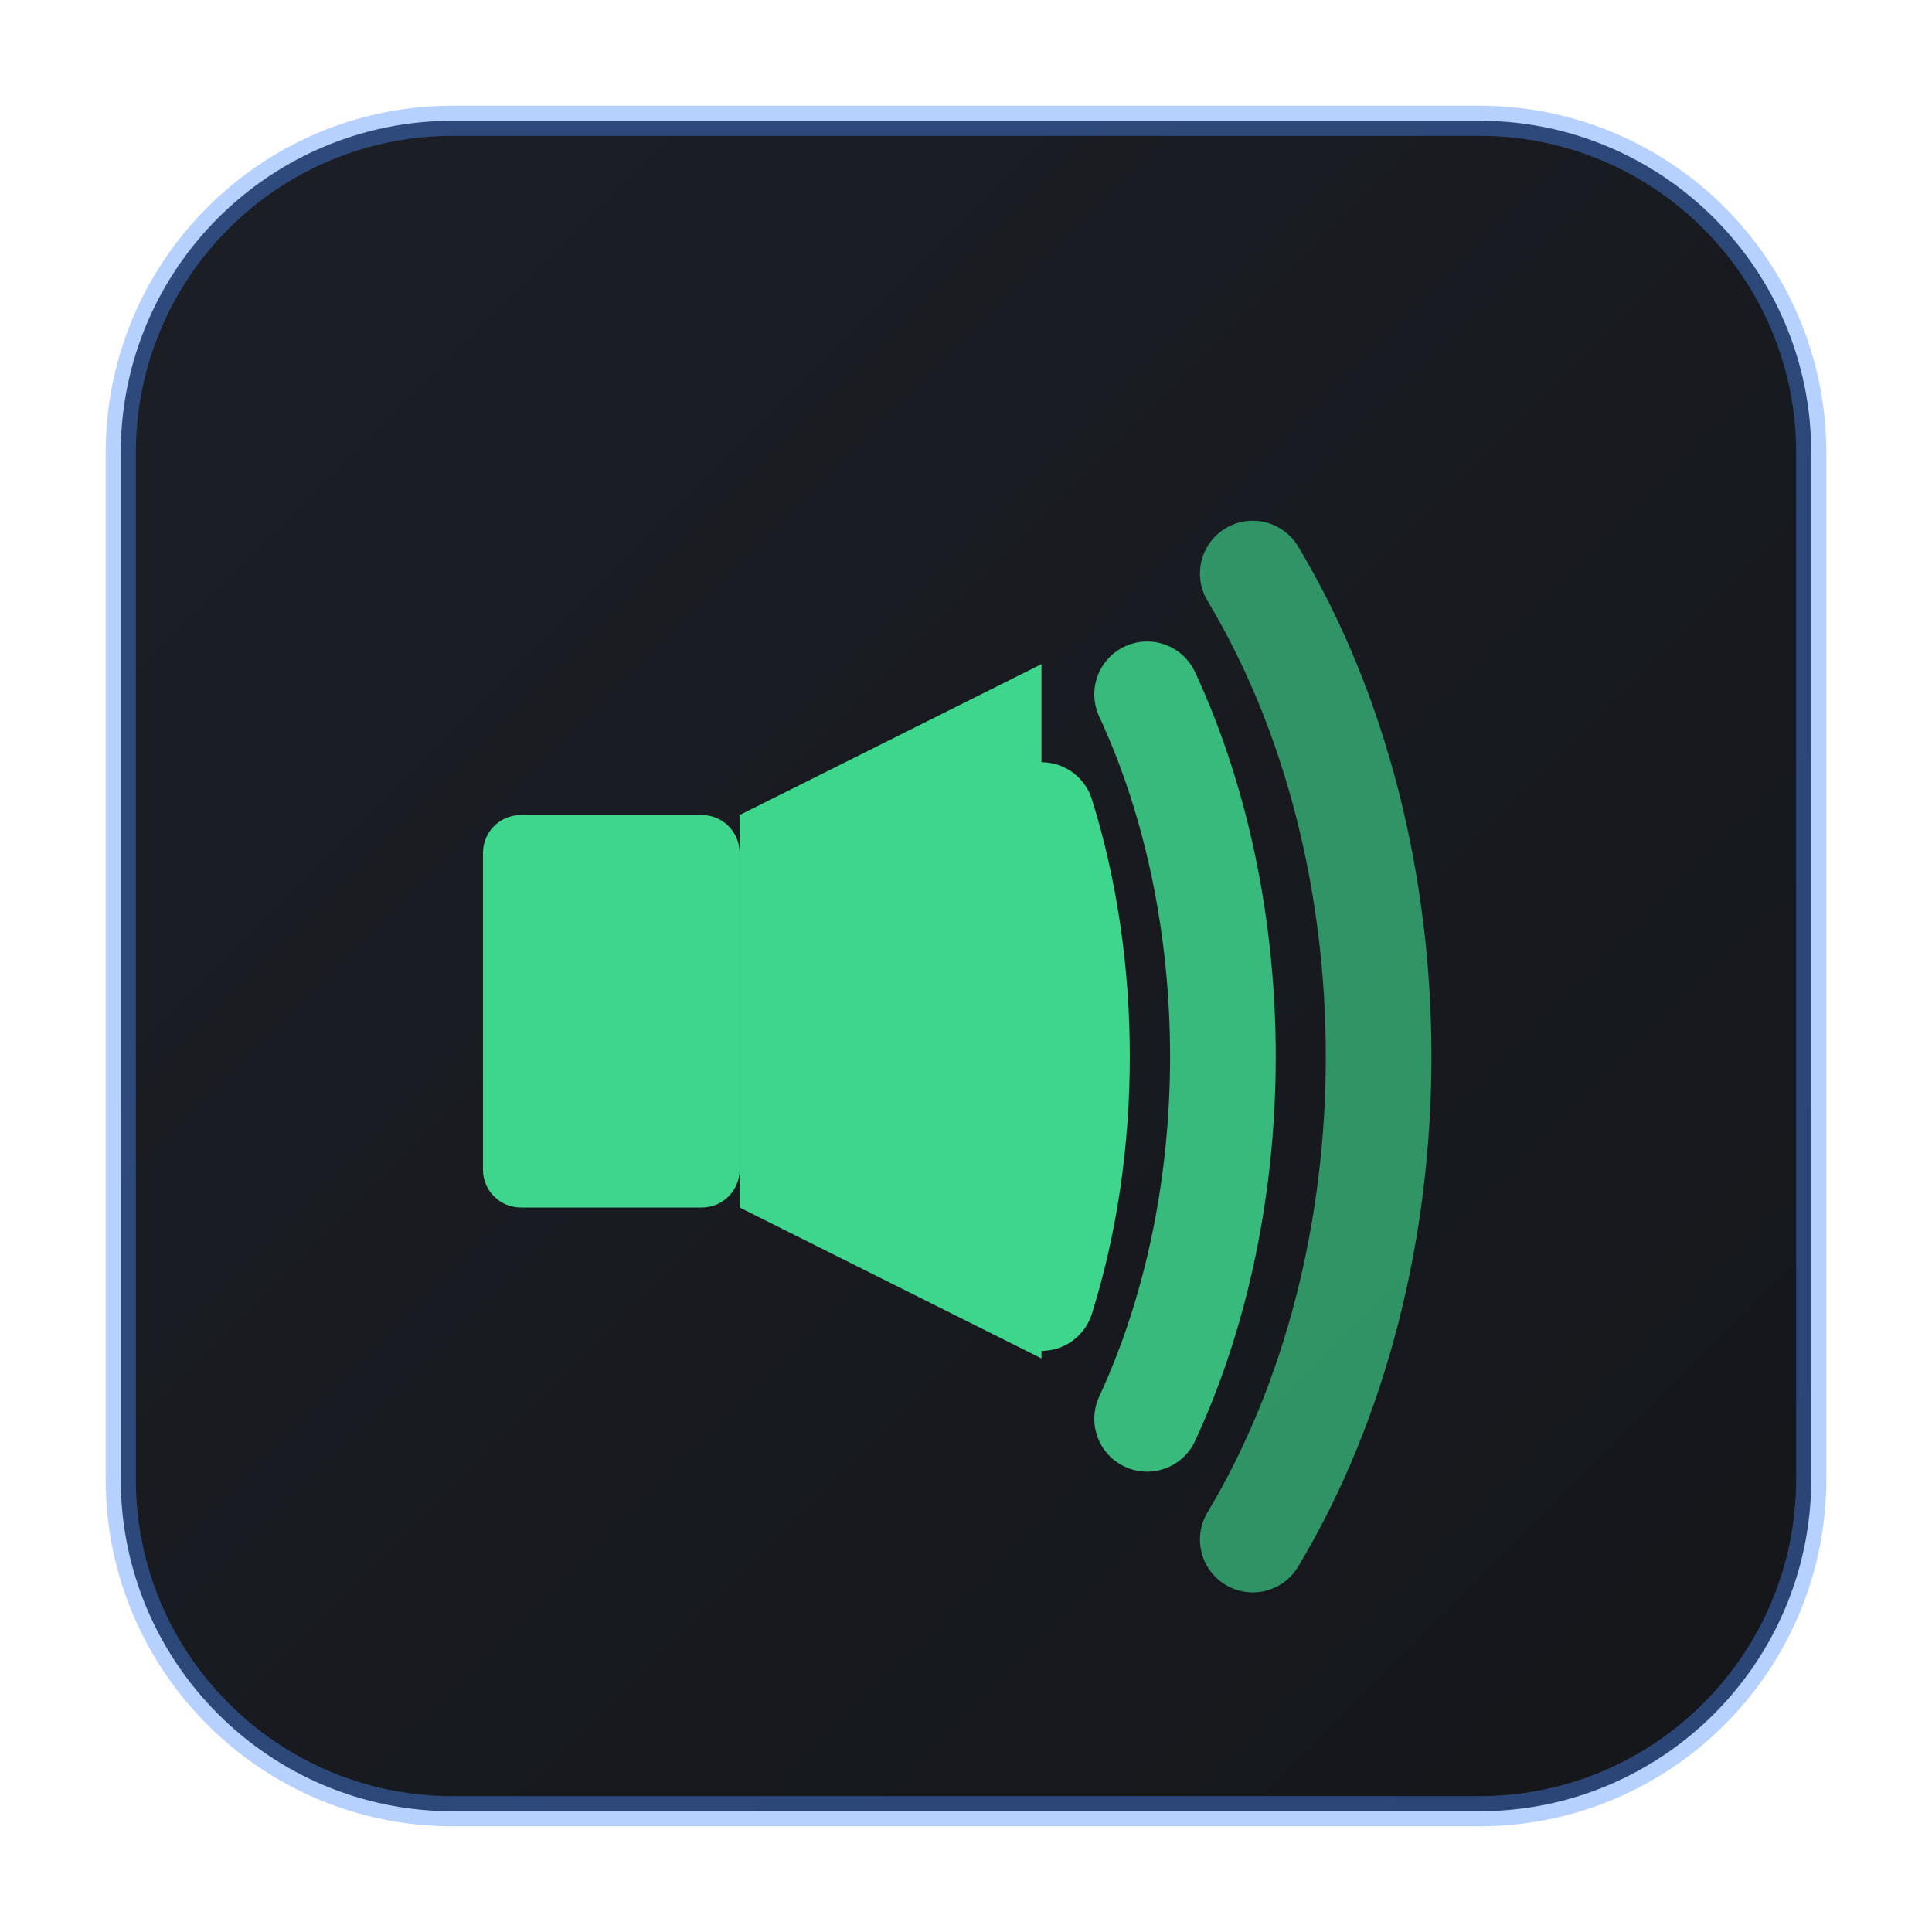
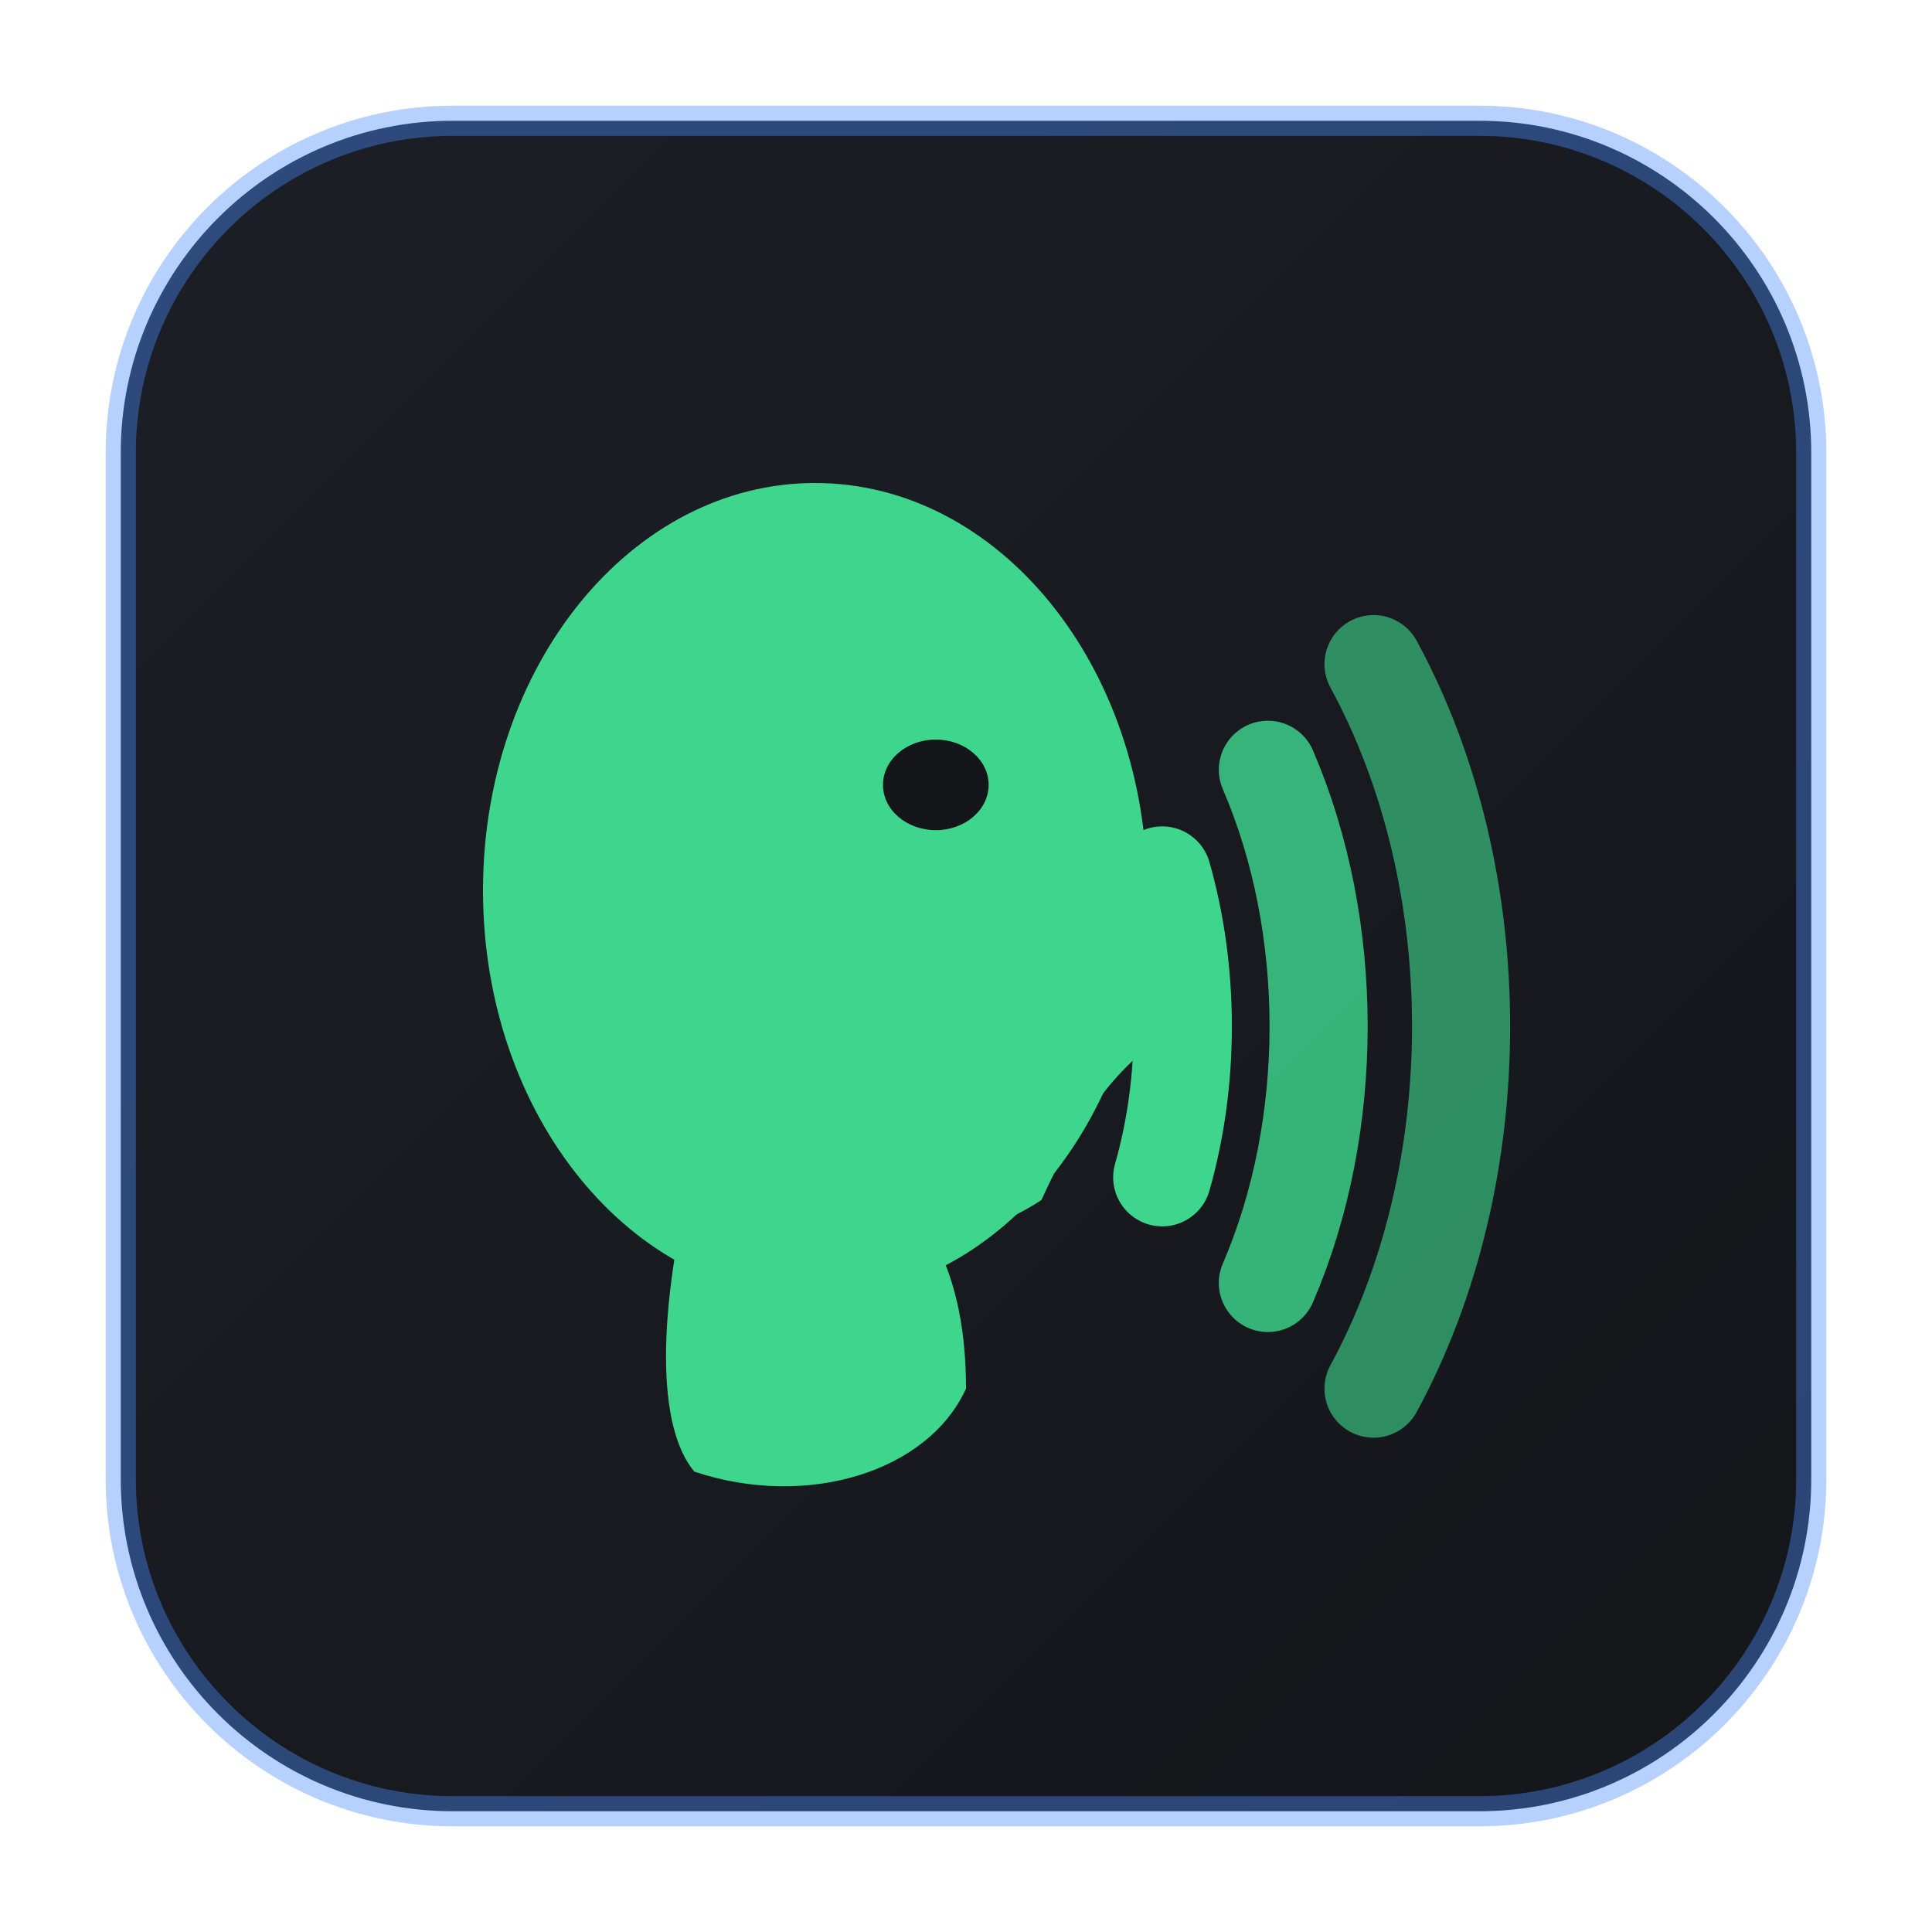
<svg xmlns="http://www.w3.org/2000/svg" viewBox="0 0 256 256" fill="none">
  <defs>
    <linearGradient id="bg" x1="0%" y1="0%" x2="100%" y2="100%">
      <stop offset="0%" stop-color="#1C1F26" />
      <stop offset="100%" stop-color="#14161A" />
    </linearGradient>
  </defs>
  <rect x="16" y="16" width="224" height="224" rx="44" fill="url(#bg)" stroke="#4C8DFF" stroke-opacity="0.4" stroke-width="4" />
-   <rect x="64" y="108" width="34" height="52" rx="5" fill="#3DD68C" />
-   <path d="M98 108 L138 88 L138 180 L98 160 Z" fill="#3DD68C" />
-   <path d="M138 108 A40 68 0 0 1 138 172" stroke="#3DD68C" stroke-width="14" stroke-linecap="round" fill="none" />
-   <path d="M152 92 A56 84 0 0 1 152 188" stroke="#3DD68C" stroke-width="14" stroke-linecap="round" fill="none" opacity="0.85" />
-   <path d="M166 76 A72 100 0 0 1 166 204" stroke="#3DD68C" stroke-width="14" stroke-linecap="round" fill="none" opacity="0.65" />
+   <ellipse cx="108" cy="118" rx="44" ry="54" fill="#3DD68C" />
+   <ellipse cx="80" cy="124" rx="12" ry="17" fill="#3DD68C" />
+   <path fill="#3DD68C" d="M123 77 C138 77 143 87 143 97            C143 105 148 110 154 115            C161 118 161 123 154 125            C148 128 156 131 156 136            C148 141 143 148 138 159            C123 169 102 164 92 148            C97 102 107 77 123 77 Z" />
+   <path fill="#3DD68C" d="M92 154 C87 174 87 189 92 195            C107 200 123 195 128 184            C128 169 123 159 113 154            C102 148 97 148 92 154 Z" />
+   <ellipse cx="124" cy="104" rx="7" ry="6" fill="#14161A" />
+   <path d="M154 116 A30 48 0 0 1 154 156" stroke="#3DD68C" stroke-width="13" stroke-linecap="round" fill="none" />
+   <path d="M168 102 A44 64 0 0 1 168 170" stroke="#3DD68C" stroke-width="13" stroke-linecap="round" fill="none" opacity="0.82" />
+   <path d="M182 88 A58 80 0 0 1 182 184" stroke="#3DD68C" stroke-width="13" stroke-linecap="round" fill="none" opacity="0.62" />
</svg>
